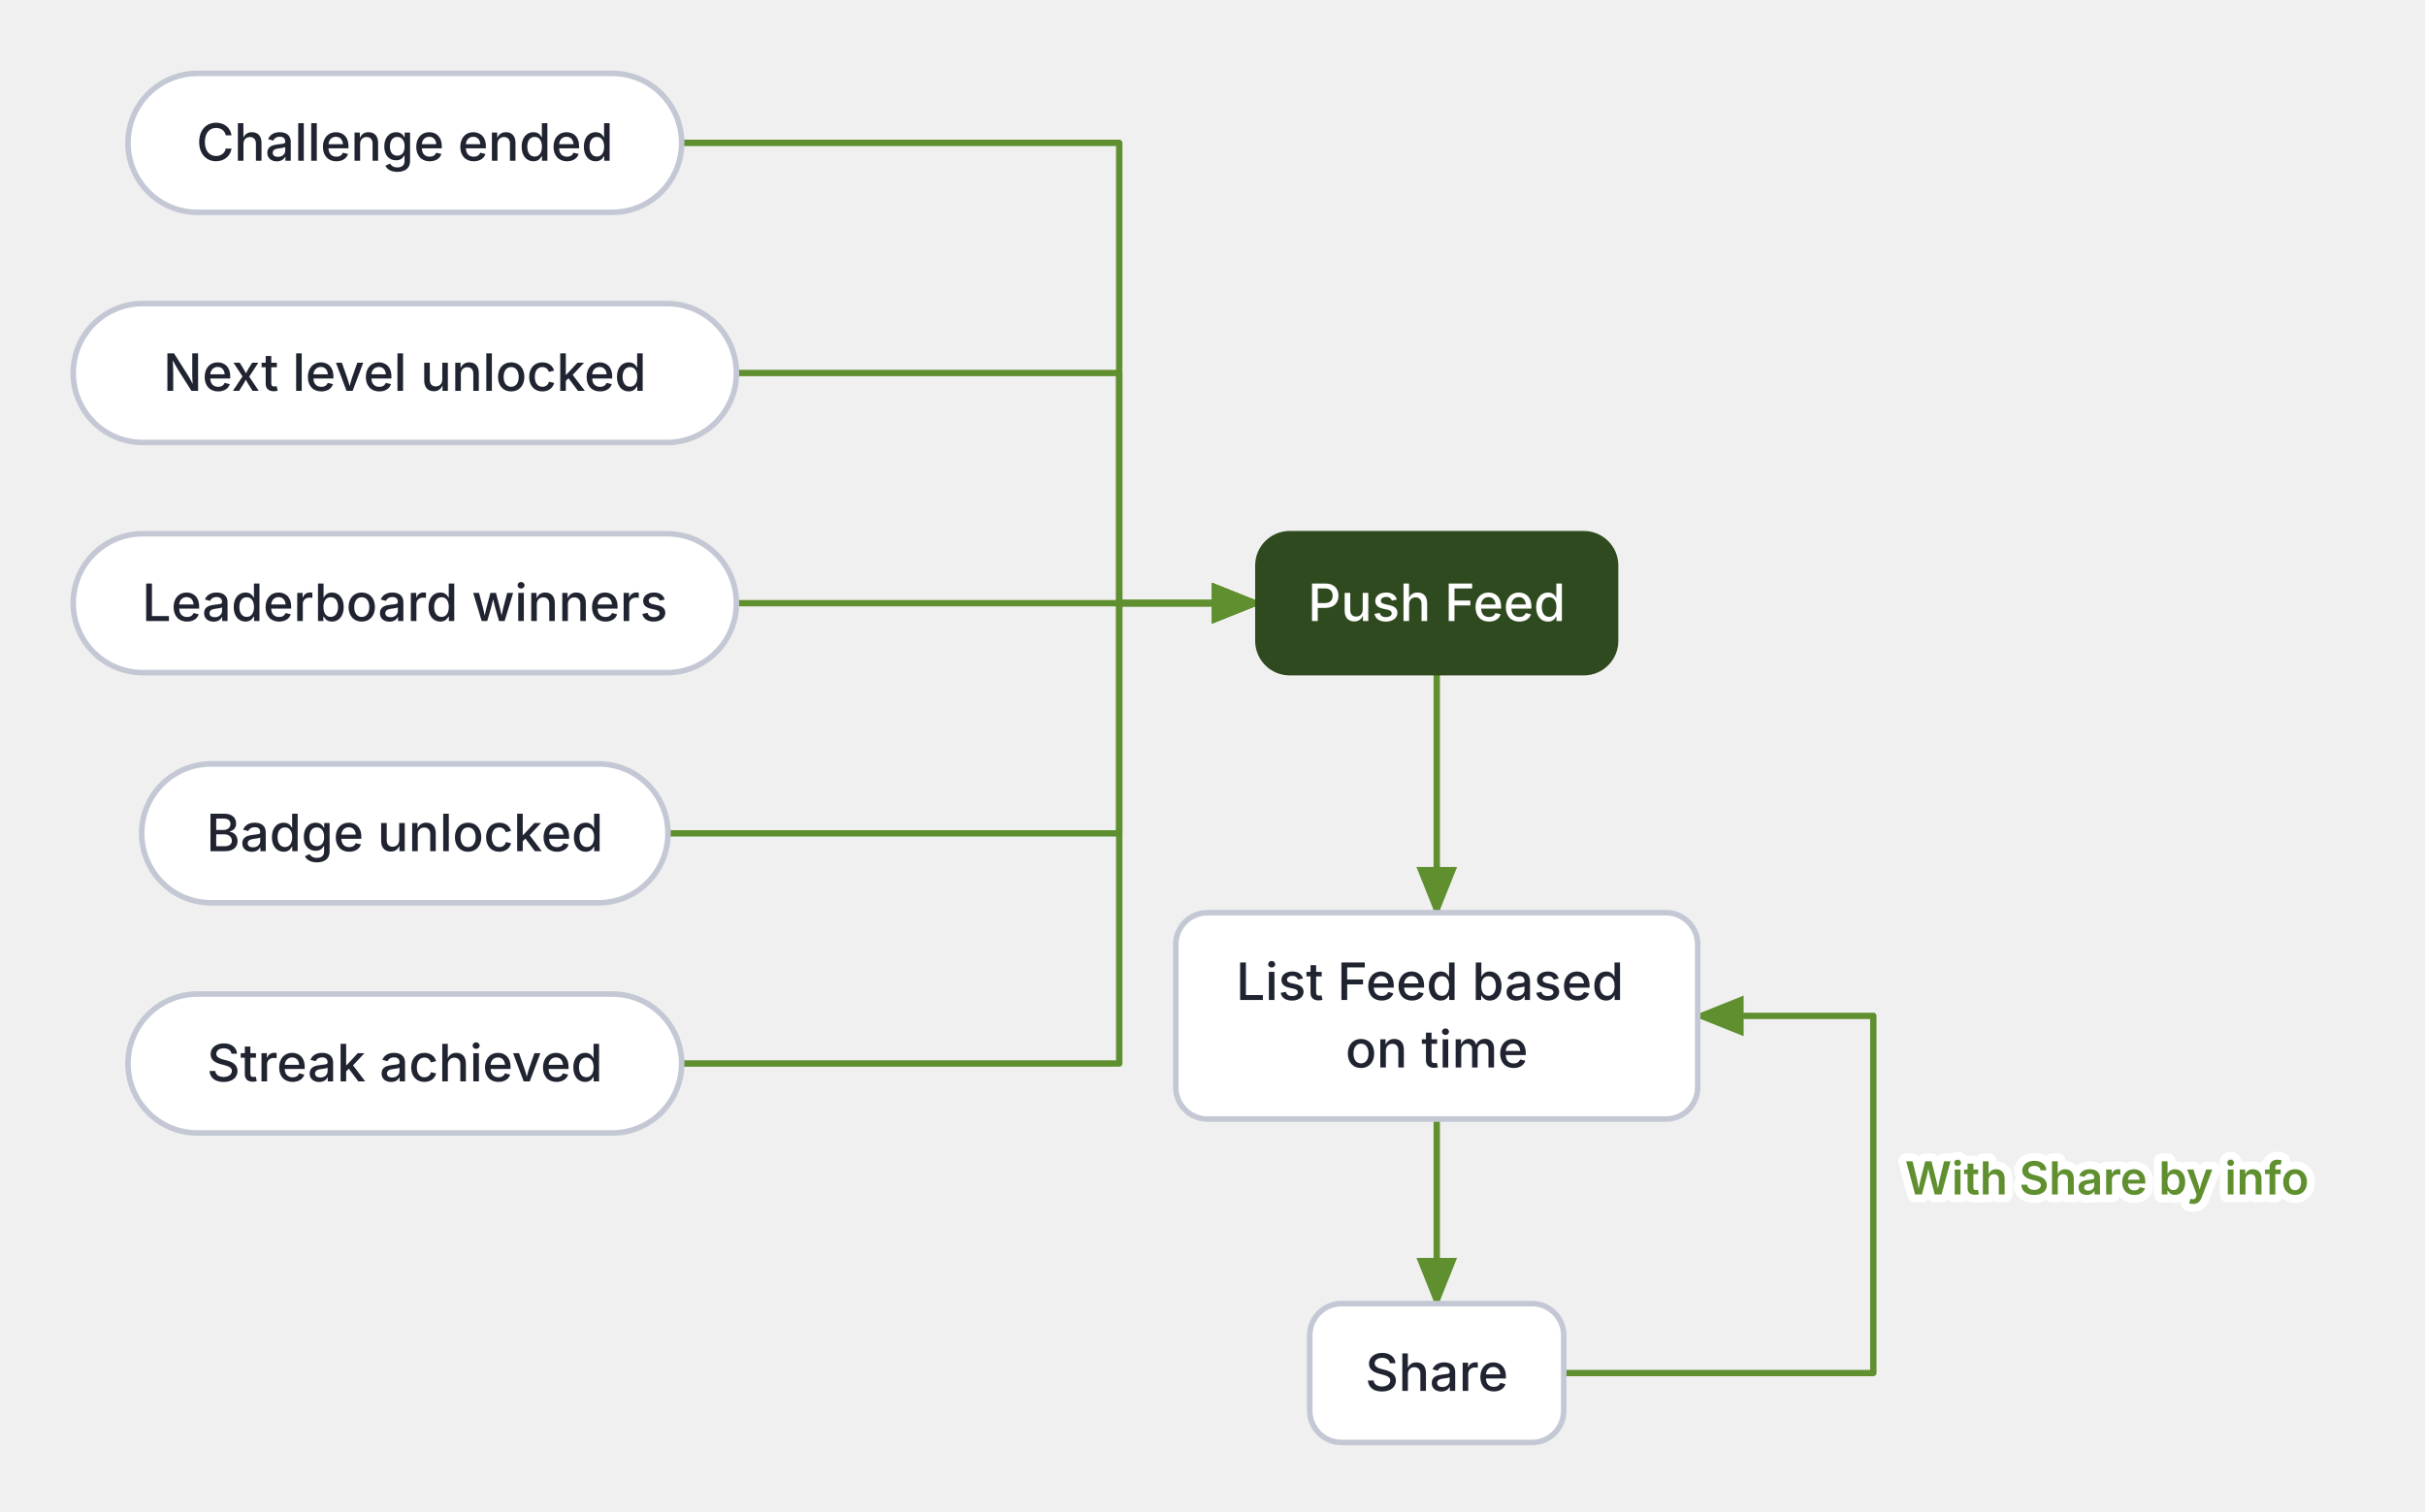
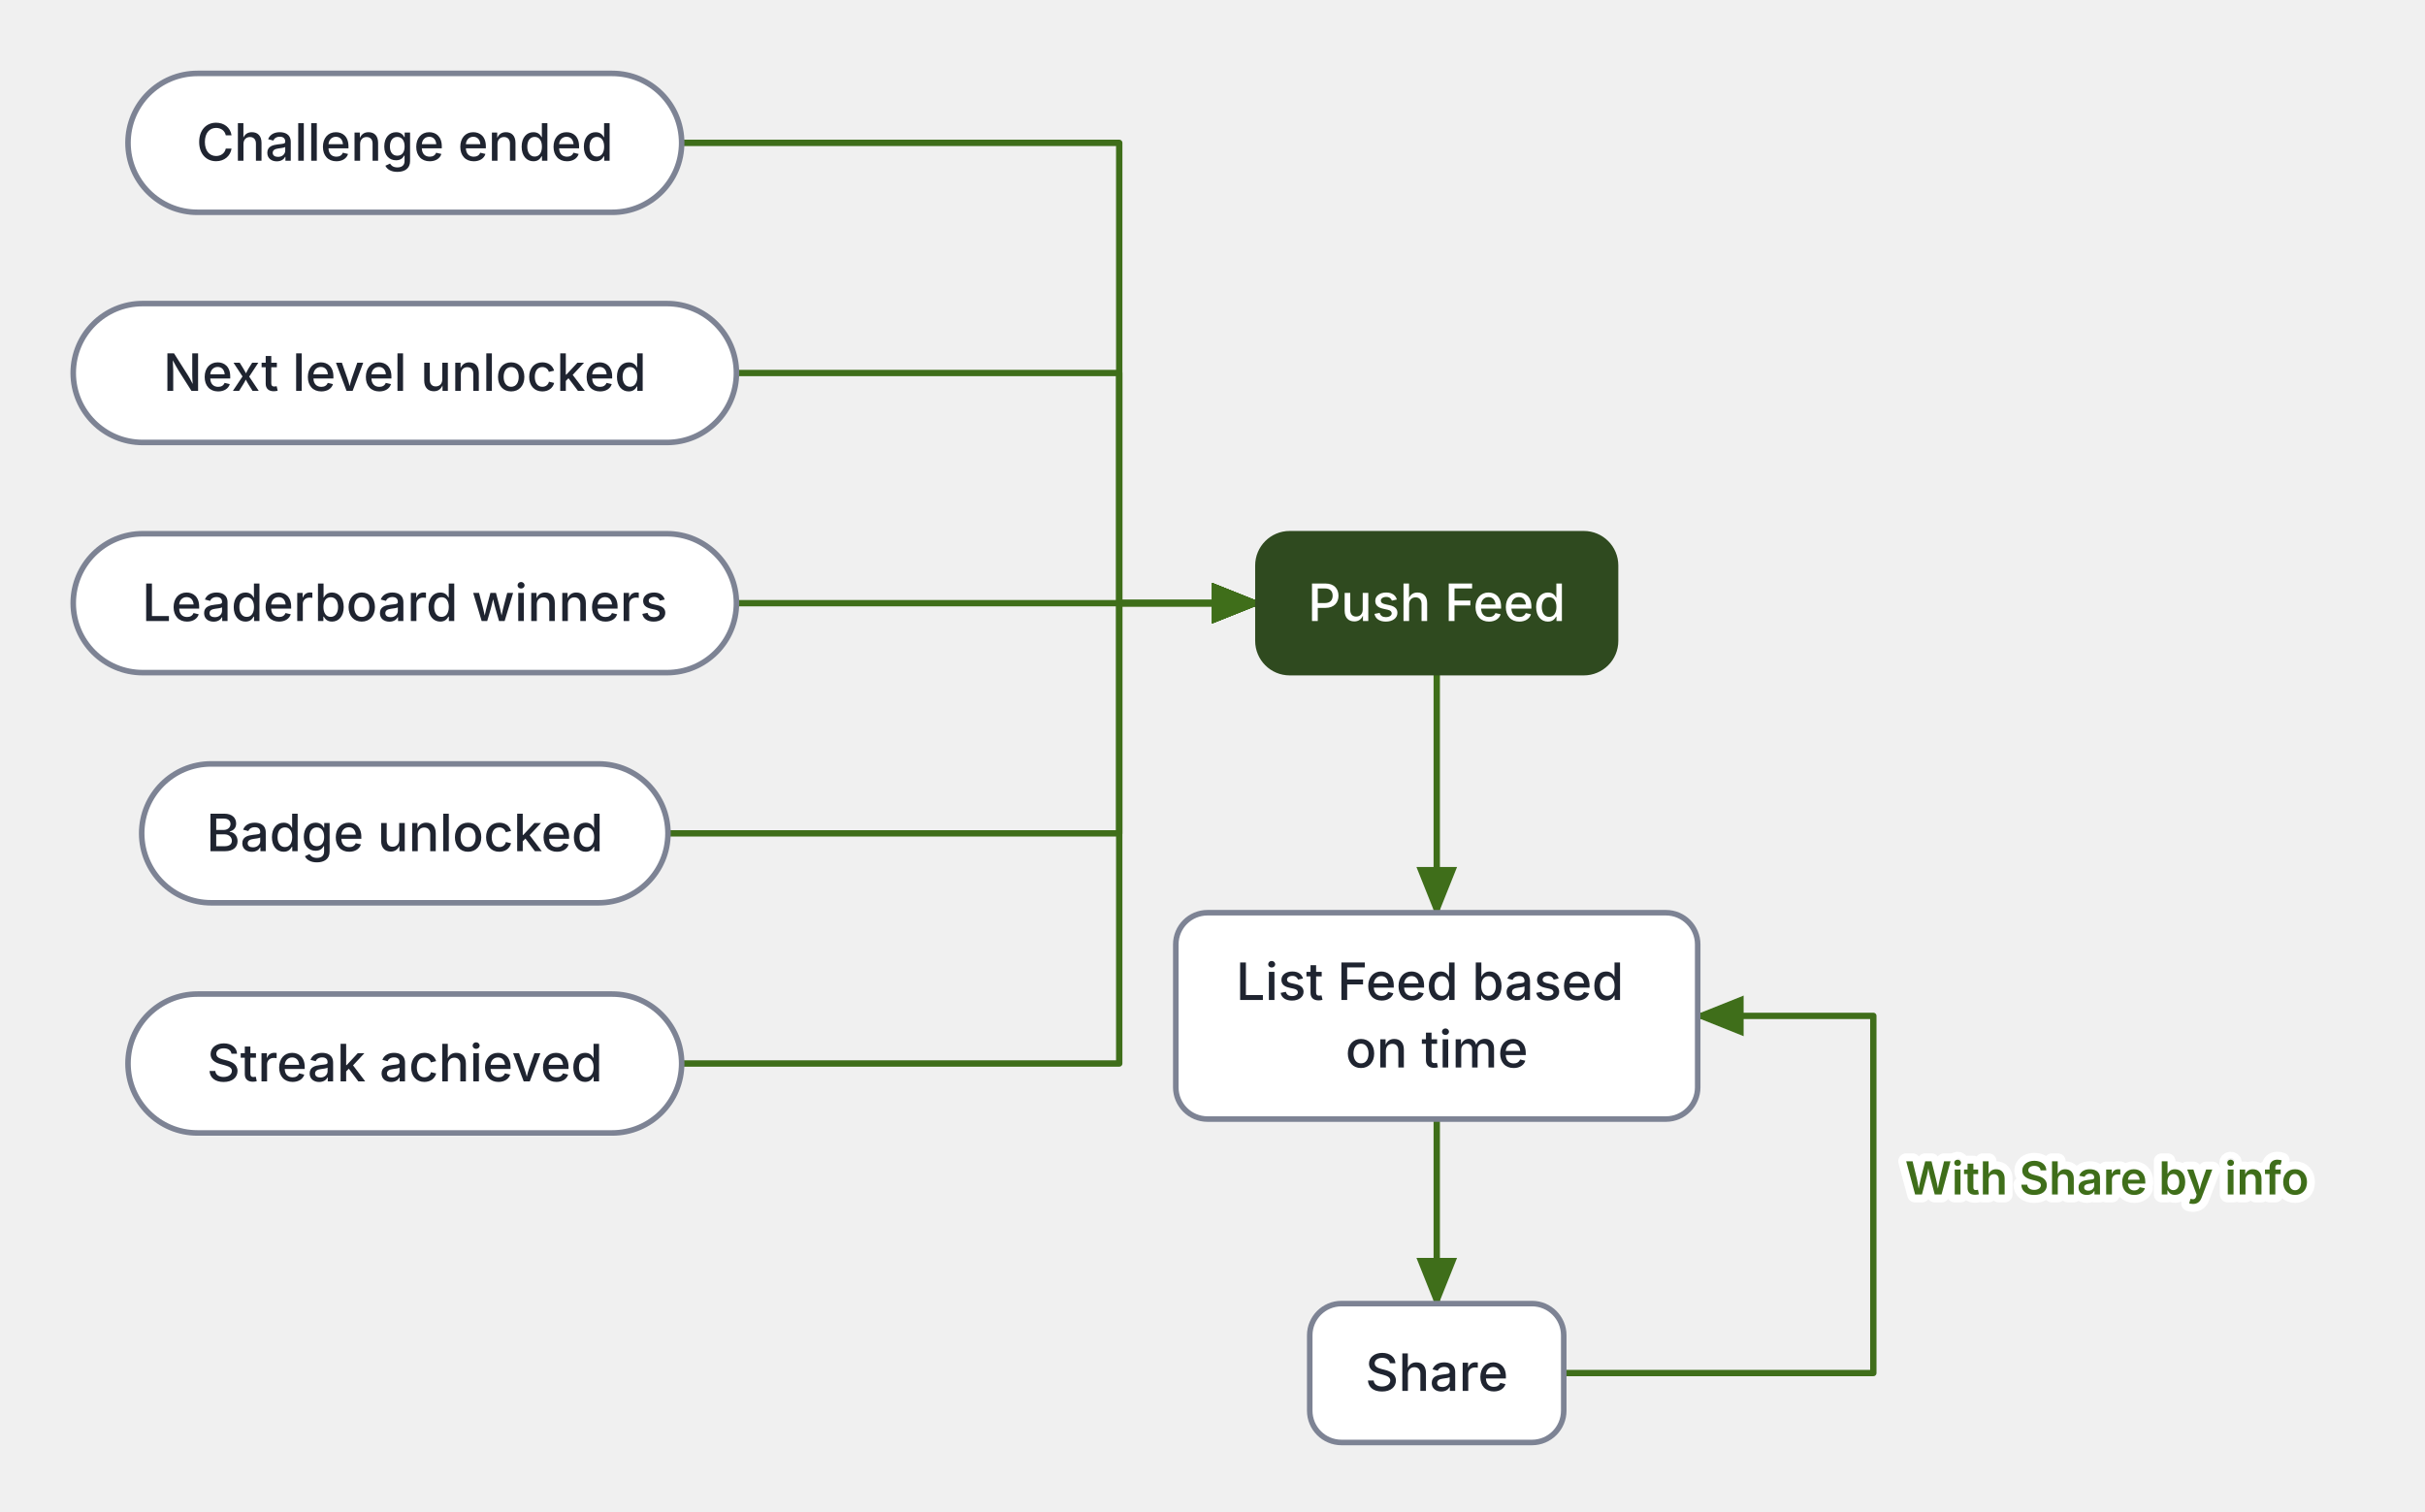
<svg xmlns="http://www.w3.org/2000/svg" viewBox="8 -6 611 381" width="611" height="381" font-family="Inter, ui-sans-serif, system-ui, -apple-system, Segoe UI, Helvetica, Arial, sans-serif">
  <defs>
    <marker id="ar" viewBox="0 0 10 10" refX="9" refY="5" markerWidth="8" markerHeight="8" orient="auto-start-reverse">
-       <path d="M0,1 L10,5 L0,9 z" fill="#5f8f2e" />
+       <path d="M0,1 L10,5 L0,9 z" fill="#3f6e1a" />
    </marker>
  </defs>
-   <path d="M179.8,30.0 L290.0,30.0 L290.0,146.0 L324.9,146.0" fill="none" stroke="#5f8f2e" stroke-width="1.6" stroke-linejoin="round" marker-end="url(#ar)" />
-   <path d="M193.6,88.0 L290.0,88.0 L290.0,146.0 L324.9,146.0" fill="none" stroke="#5f8f2e" stroke-width="1.6" stroke-linejoin="round" marker-end="url(#ar)" />
-   <path d="M193.6,146.0 L324.9,146.0" fill="none" stroke="#5f8f2e" stroke-width="1.6" stroke-linejoin="round" marker-end="url(#ar)" />
-   <path d="M176.3,204.0 L290.0,204.0 L290.0,146.0 L324.9,146.0" fill="none" stroke="#5f8f2e" stroke-width="1.6" stroke-linejoin="round" marker-end="url(#ar)" />
-   <path d="M179.8,262.0 L290.0,262.0 L290.0,146.0 L324.9,146.0" fill="none" stroke="#5f8f2e" stroke-width="1.6" stroke-linejoin="round" marker-end="url(#ar)" />
-   <path d="M370.0,163.5 L370.0,224.0" fill="none" stroke="#5f8f2e" stroke-width="1.6" stroke-linejoin="round" marker-end="url(#ar)" />
-   <path d="M370.0,276.0 L370.0,322.5" fill="none" stroke="#5f8f2e" stroke-width="1.6" stroke-linejoin="round" marker-end="url(#ar)" />
-   <path d="M402.0,340.0 L480.0,340.0 L480.0,250.0 L435.8,250.0" fill="none" stroke="#5f8f2e" stroke-width="1.6" stroke-linejoin="round" marker-end="url(#ar)" />
-   <rect x="40.25" y="12.5" width="139.5" height="35" rx="17.5" fill="#ffffff" stroke="#c3c8d4" stroke-width="1.4" />
+   <path d="M179.8,30.0 L290.0,30.0 L290.0,146.0 L324.9,146.0" fill="none" stroke="#3f6e1a" stroke-width="1.6" stroke-linejoin="round" marker-end="url(#ar)" />
+   <path d="M193.6,88.0 L290.0,88.0 L290.0,146.0 L324.9,146.0" fill="none" stroke="#3f6e1a" stroke-width="1.6" stroke-linejoin="round" marker-end="url(#ar)" />
+   <path d="M193.6,146.0 L324.9,146.0" fill="none" stroke="#3f6e1a" stroke-width="1.6" stroke-linejoin="round" marker-end="url(#ar)" />
+   <path d="M176.3,204.0 L290.0,204.0 L290.0,146.0 L324.9,146.0" fill="none" stroke="#3f6e1a" stroke-width="1.6" stroke-linejoin="round" marker-end="url(#ar)" />
+   <path d="M179.8,262.0 L290.0,262.0 L290.0,146.0 L324.9,146.0" fill="none" stroke="#3f6e1a" stroke-width="1.6" stroke-linejoin="round" marker-end="url(#ar)" />
+   <path d="M370.0,163.5 L370.0,224.0" fill="none" stroke="#3f6e1a" stroke-width="1.6" stroke-linejoin="round" marker-end="url(#ar)" />
+   <path d="M370.0,276.0 L370.0,322.5" fill="none" stroke="#3f6e1a" stroke-width="1.6" stroke-linejoin="round" marker-end="url(#ar)" />
+   <path d="M402.0,340.0 L480.0,340.0 L480.0,250.0 L435.8,250.0" fill="none" stroke="#3f6e1a" stroke-width="1.6" stroke-linejoin="round" marker-end="url(#ar)" />
+   <rect x="40.25" y="12.5" width="139.5" height="35" rx="17.5" fill="#ffffff" stroke="#7d8394" stroke-width="1.4" />
  <text text-anchor="middle" font-size="13" font-weight="500" fill="#1f2430">
    <tspan x="110" y="34.5">Challenge ended</tspan>
  </text>
-   <rect x="26.45" y="70.5" width="167.1" height="35" rx="17.5" fill="#ffffff" stroke="#c3c8d4" stroke-width="1.4" />
+   <rect x="26.45" y="70.5" width="167.1" height="35" rx="17.5" fill="#ffffff" stroke="#7d8394" stroke-width="1.4" />
  <text text-anchor="middle" font-size="13" font-weight="500" fill="#1f2430">
    <tspan x="110" y="92.5">Next level unlocked</tspan>
  </text>
-   <rect x="26.45" y="128.5" width="167.1" height="35" rx="17.5" fill="#ffffff" stroke="#c3c8d4" stroke-width="1.4" />
+   <rect x="26.45" y="128.5" width="167.1" height="35" rx="17.5" fill="#ffffff" stroke="#7d8394" stroke-width="1.4" />
  <text text-anchor="middle" font-size="13" font-weight="500" fill="#1f2430">
    <tspan x="110" y="150.5">Leaderboard winners</tspan>
  </text>
-   <rect x="43.7" y="186.5" width="132.6" height="35" rx="17.5" fill="#ffffff" stroke="#c3c8d4" stroke-width="1.4" />
+   <rect x="43.7" y="186.5" width="132.6" height="35" rx="17.5" fill="#ffffff" stroke="#7d8394" stroke-width="1.4" />
  <text text-anchor="middle" font-size="13" font-weight="500" fill="#1f2430">
    <tspan x="110" y="208.5">Badge unlocked</tspan>
  </text>
-   <rect x="40.25" y="244.5" width="139.5" height="35" rx="17.5" fill="#ffffff" stroke="#c3c8d4" stroke-width="1.4" />
+   <rect x="40.25" y="244.5" width="139.5" height="35" rx="17.5" fill="#ffffff" stroke="#7d8394" stroke-width="1.4" />
  <text text-anchor="middle" font-size="13" font-weight="500" fill="#1f2430">
    <tspan x="110" y="266.5">Streak achieved</tspan>
  </text>
  <rect x="324.95" y="128.5" width="90.1" height="35" rx="8" fill="#2f4a1f" stroke="#2f4a1f" stroke-width="1.4" />
  <text text-anchor="middle" font-size="13" font-weight="500" fill="#ffffff">
    <tspan x="370" y="150.5">Push Feed</tspan>
  </text>
-   <rect x="304.25" y="224.0" width="131.5" height="52" rx="8" fill="#ffffff" stroke="#c3c8d4" stroke-width="1.4" />
+   <rect x="304.25" y="224.0" width="131.5" height="52" rx="8" fill="#ffffff" stroke="#7d8394" stroke-width="1.4" />
  <text text-anchor="middle" font-size="13" font-weight="500" fill="#1f2430">
    <tspan x="370" y="246.0">List Feed based</tspan>
    <tspan x="370" y="263.0">on time</tspan>
  </text>
-   <rect x="338.0" y="322.5" width="64" height="35" rx="8" fill="#ffffff" stroke="#c3c8d4" stroke-width="1.4" />
+   <rect x="338.0" y="322.5" width="64" height="35" rx="8" fill="#ffffff" stroke="#7d8394" stroke-width="1.4" />
  <text text-anchor="middle" font-size="13" font-weight="500" fill="#1f2430">
    <tspan x="370" y="344.5">Share</tspan>
  </text>
  <text text-anchor="start" font-size="11.5" font-weight="600" fill="none" stroke="#ffffff" stroke-width="4" stroke-linejoin="round">
    <tspan x="488" y="295">With Share by info</tspan>
  </text>
-   <text text-anchor="start" font-size="11.5" font-weight="600" fill="#5f8f2e">
+   <text text-anchor="start" font-size="11.5" font-weight="600" fill="#3f6e1a">
    <tspan x="488" y="295">With Share by info</tspan>
  </text>
</svg>
